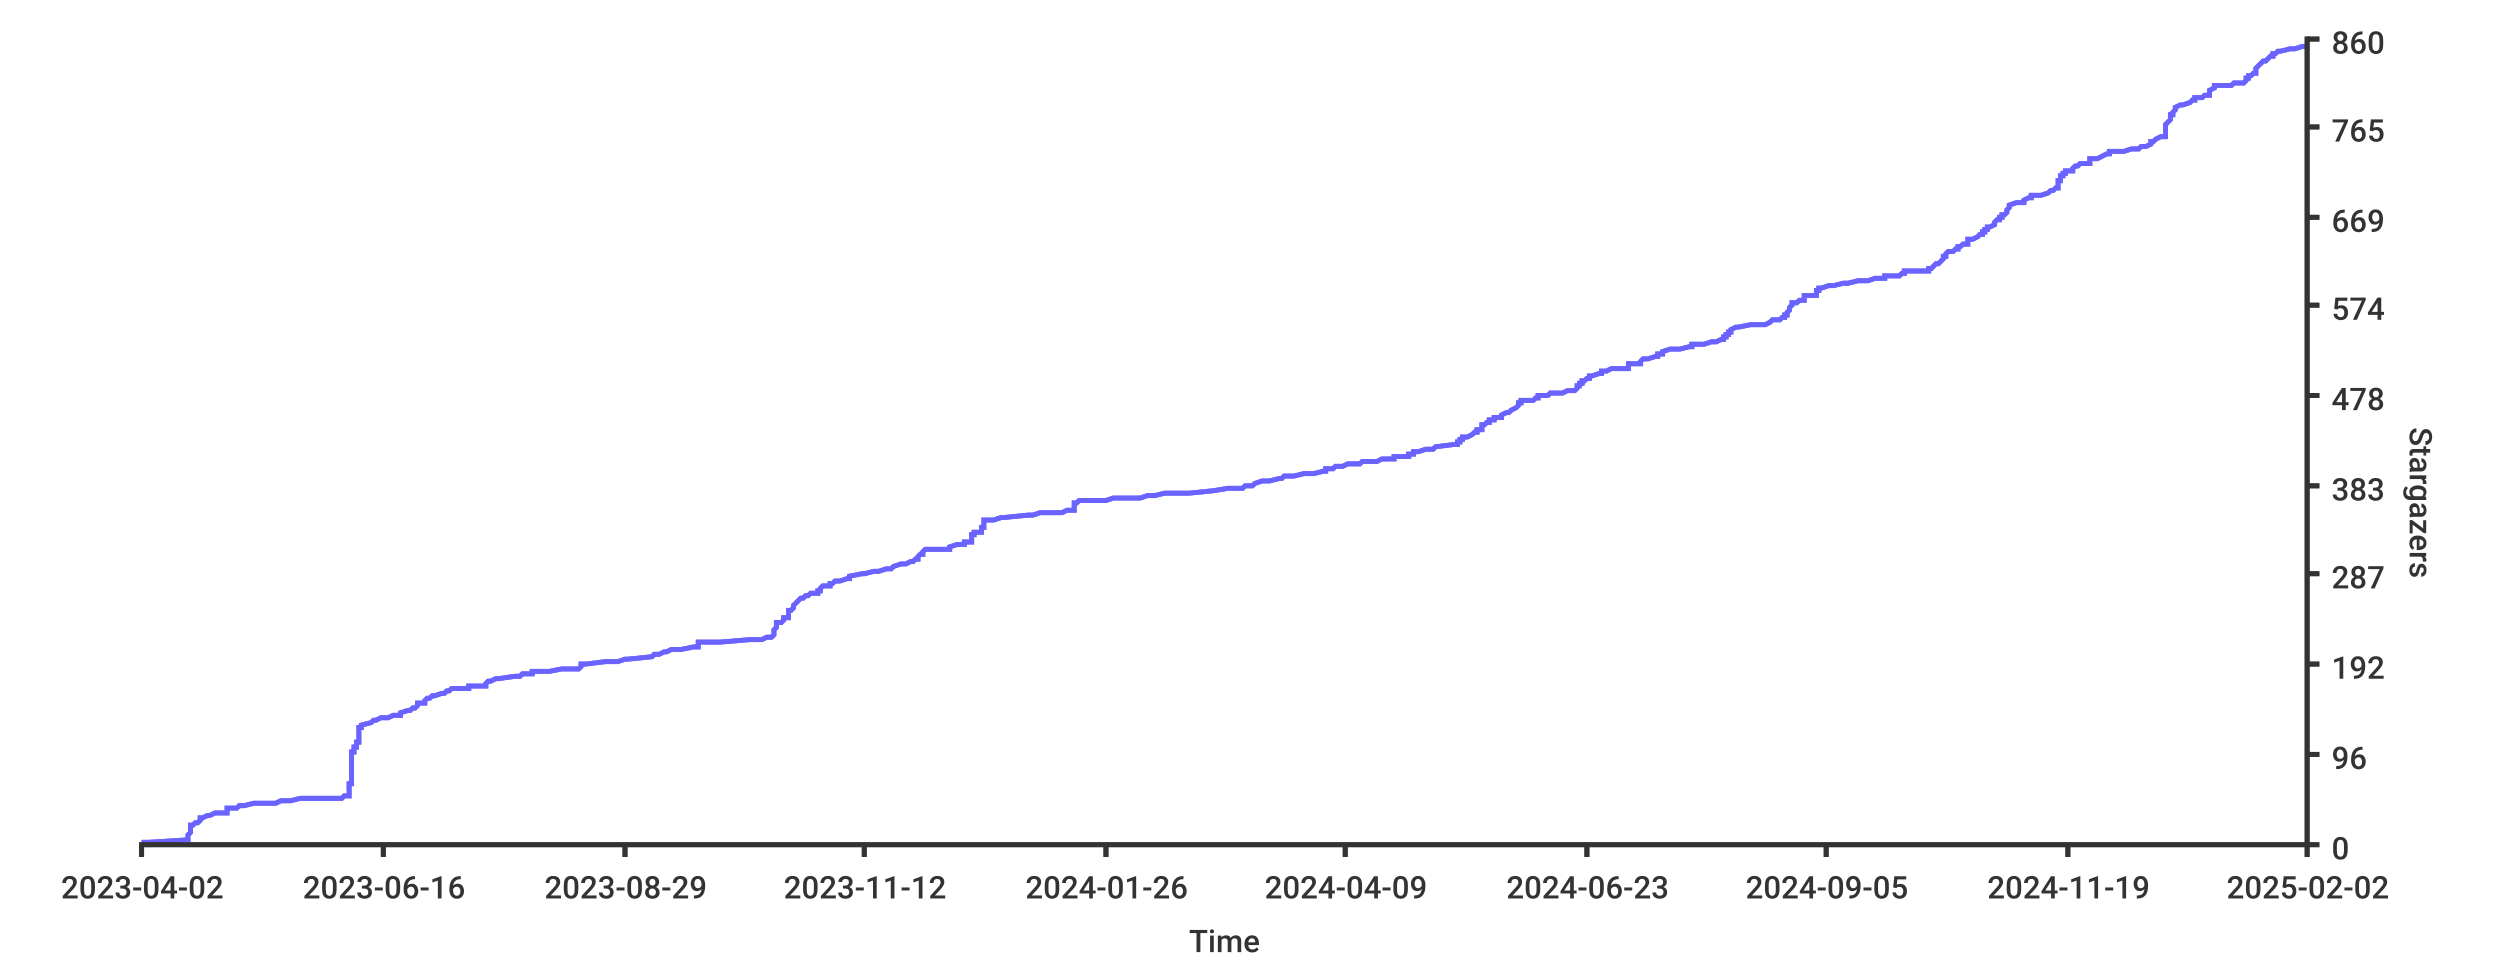
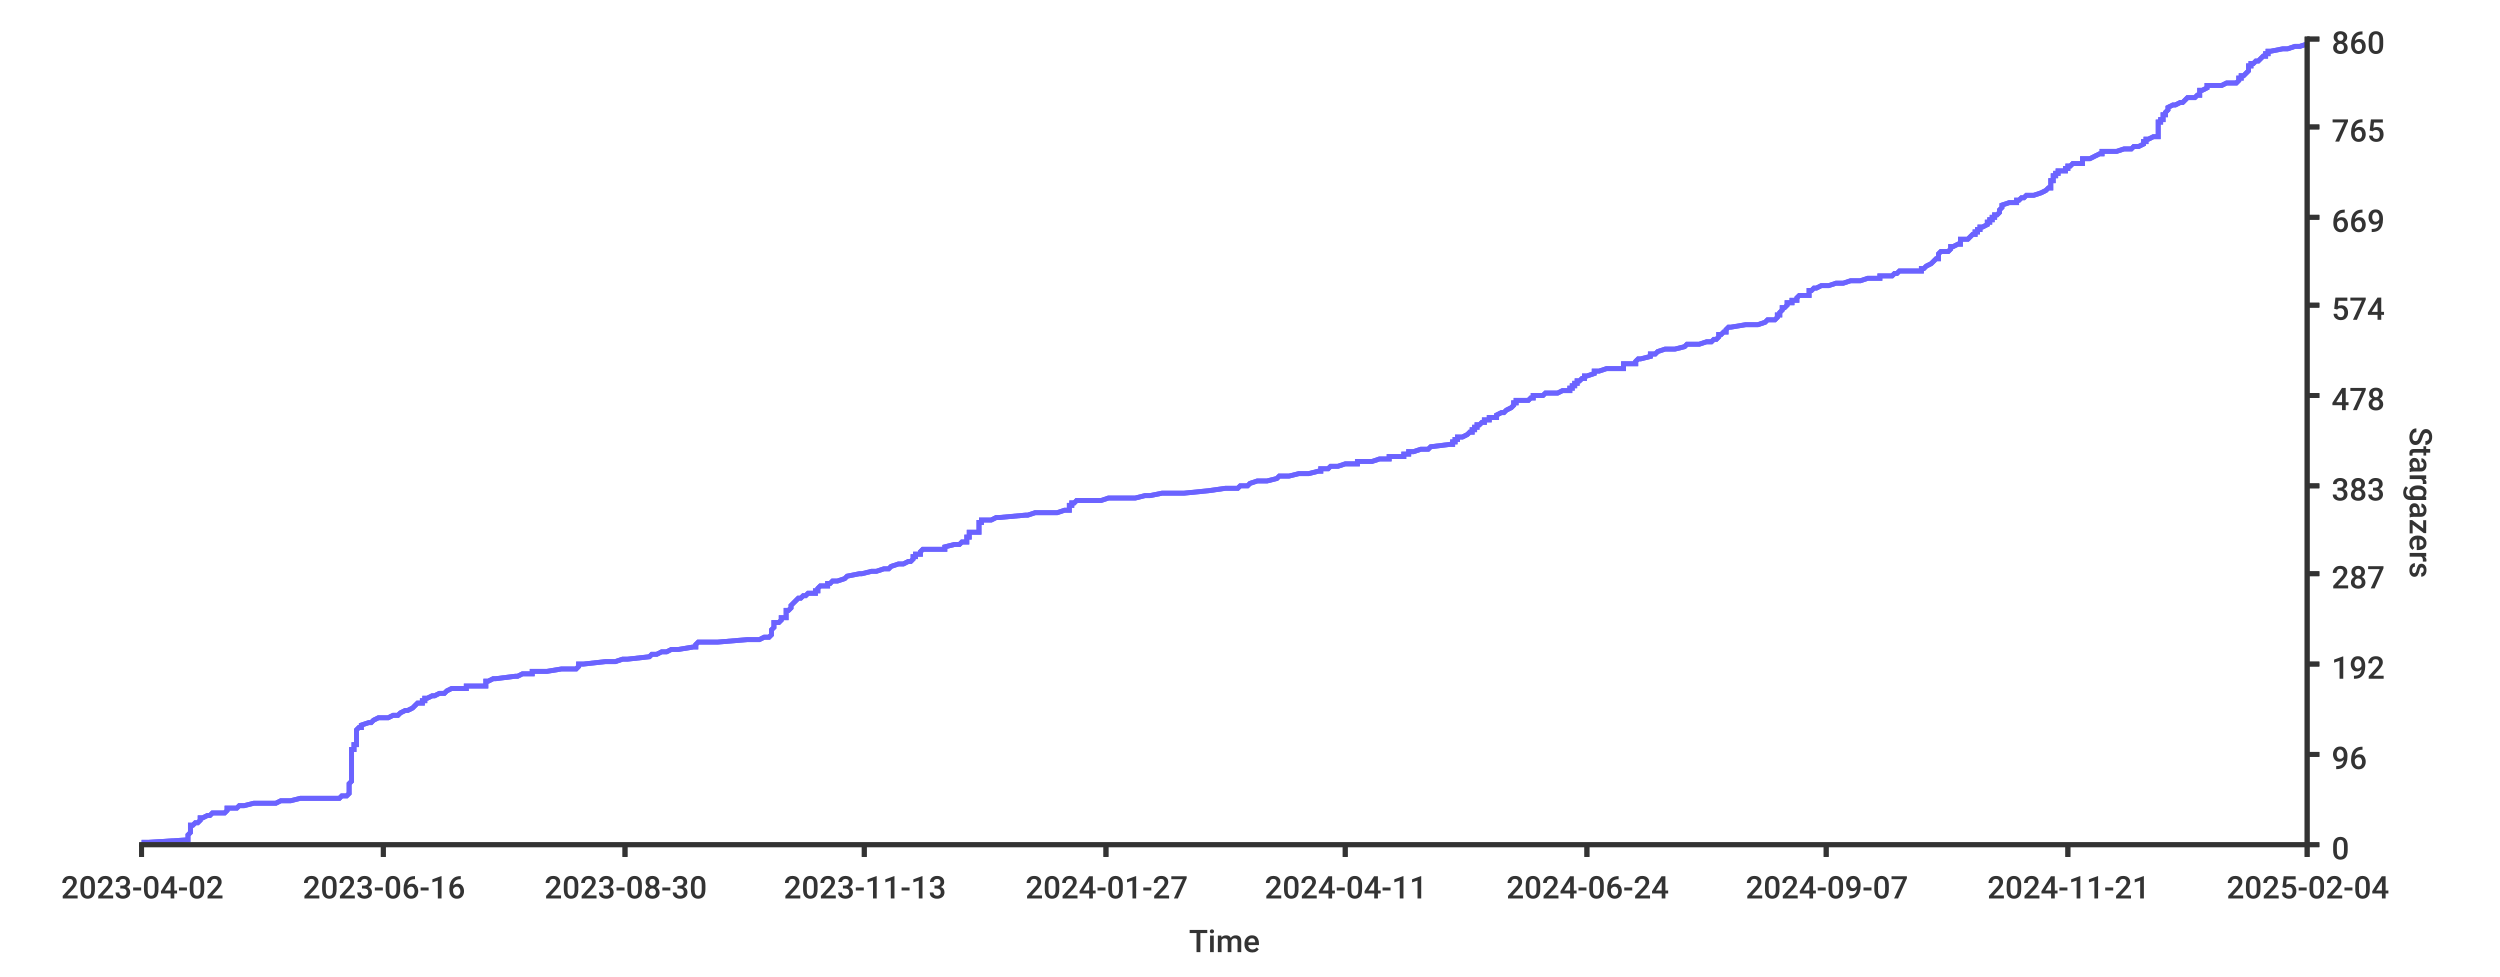
<svg xmlns="http://www.w3.org/2000/svg" width="1024px" height="400px">
  <style type="text/css">
path { fill: none; stroke: rgb(51,51,51); }
path.series { stroke: #6b63ff; }
rect.background { fill: rgb(255,255,255); stroke: none; }

text {
	stroke-width: 0;
	stroke: none;
	fill: rgba(51,51,51,1.0);
	font-size: 12.8px;
	font-family: 'Roboto Medium', sans-serif;
}
</style>
-   <rect x="0" y="0" width="1024px" height="400px" class="background" rx="8" />
+   <rect class="background" rx="8" x="0" y="0" width="1024px" height="400px" />
  <rect width="1024px" height="400px" class="background" rx="8" x="0" y="0" />
-   <path stroke-width="2" class="series" d="M 58 345 L 61 345 L 77 344 L 77 344 L 77 344 L 77 343 L 77 343 L 77 342 L 77 342 L 77 342 L 78 341 L 78 341 L 78 341 L 78 340 L 78 340 L 78 339 L 78 339 L 78 339 L 78 338 L 79 338 L 80 337 L 80 337 L 81 337 L 82 336 L 82 336 L 82 336 L 82 335 L 83 335 L 85 334 L 85 334 L 86 334 L 88 333 L 93 333 L 93 332 L 93 332 L 93 332 L 93 331 L 96 331 L 97 331 L 98 330 L 100 330 L 104 329 L 106 329 L 113 329 L 115 328 L 119 328 L 123 327 L 125 327 L 140 327 L 141 326 L 141 326 L 143 326 L 143 325 L 143 325 L 143 324 L 143 324 L 143 324 L 143 323 L 143 323 L 143 322 L 143 322 L 143 322 L 143 321 L 144 321 L 144 321 L 144 320 L 144 320 L 144 319 L 144 319 L 144 319 L 144 318 L 144 318 L 144 317 L 144 317 L 144 317 L 144 316 L 144 316 L 144 316 L 144 315 L 144 315 L 144 314 L 144 314 L 144 314 L 144 313 L 144 313 L 144 313 L 144 312 L 144 312 L 144 311 L 144 311 L 144 311 L 144 310 L 144 310 L 144 309 L 144 309 L 144 309 L 144 308 L 145 308 L 145 308 L 145 307 L 145 307 L 145 306 L 145 306 L 146 306 L 146 305 L 146 305 L 146 304 L 146 304 L 147 304 L 147 303 L 147 303 L 147 303 L 147 302 L 147 302 L 147 301 L 147 301 L 147 301 L 147 300 L 147 300 L 147 299 L 147 299 L 147 299 L 147 298 L 148 298 L 148 298 L 148 297 L 148 297 L 152 296 L 152 296 L 152 296 L 153 295 L 154 295 L 156 294 L 158 294 L 159 294 L 161 293 L 162 293 L 164 293 L 164 292 L 164 292 L 167 291 L 167 291 L 168 291 L 169 290 L 170 290 L 171 289 L 171 289 L 171 289 L 171 288 L 172 288 L 174 288 L 174 287 L 174 287 L 175 286 L 175 286 L 176 286 L 177 285 L 178 285 L 181 284 L 182 284 L 182 284 L 183 283 L 183 283 L 184 283 L 185 282 L 192 282 L 192 281 L 193 281 L 199 281 L 199 280 L 199 280 L 199 280 L 200 279 L 201 279 L 203 278 L 204 278 L 204 278 L 211 277 L 213 277 L 214 276 L 217 276 L 218 276 L 218 275 L 219 275 L 225 275 L 230 274 L 237 274 L 238 273 L 238 273 L 238 273 L 238 272 L 240 272 L 248 271 L 253 271 L 253 271 L 256 270 L 257 270 L 257 270 L 267 269 L 267 269 L 268 268 L 268 268 L 270 268 L 272 267 L 273 267 L 275 266 L 277 266 L 279 266 L 284 265 L 285 265 L 286 265 L 286 264 L 286 264 L 286 263 L 289 263 L 295 263 L 307 262 L 312 262 L 314 261 L 314 261 L 316 261 L 317 260 L 317 260 L 317 260 L 317 259 L 317 259 L 317 258 L 317 258 L 317 258 L 318 257 L 318 257 L 318 256 L 318 256 L 318 256 L 318 255 L 319 255 L 320 255 L 321 254 L 321 254 L 321 253 L 321 253 L 323 253 L 323 252 L 323 252 L 323 251 L 323 251 L 323 251 L 323 250 L 324 250 L 324 250 L 325 249 L 325 249 L 325 248 L 325 248 L 325 248 L 326 247 L 326 247 L 326 247 L 327 246 L 327 246 L 328 245 L 328 245 L 329 245 L 330 244 L 331 244 L 332 243 L 335 243 L 335 243 L 335 242 L 336 242 L 336 242 L 336 241 L 336 241 L 337 240 L 338 240 L 340 240 L 340 239 L 341 239 L 342 238 L 344 238 L 344 238 L 347 237 L 347 237 L 348 237 L 348 236 L 348 236 L 353 235 L 354 235 L 354 235 L 358 234 L 360 234 L 363 233 L 364 233 L 365 233 L 366 232 L 366 232 L 366 232 L 369 231 L 371 231 L 373 230 L 373 230 L 374 230 L 375 229 L 376 229 L 376 228 L 376 228 L 376 228 L 377 227 L 377 227 L 378 227 L 378 226 L 378 226 L 379 225 L 383 225 L 389 225 L 389 224 L 389 224 L 392 223 L 394 223 L 395 223 L 395 222 L 396 222 L 398 222 L 398 221 L 398 221 L 398 220 L 398 220 L 398 220 L 398 219 L 399 219 L 399 218 L 399 218 L 402 218 L 402 217 L 402 217 L 402 217 L 402 216 L 403 216 L 403 215 L 403 215 L 403 215 L 403 214 L 403 214 L 403 214 L 403 213 L 407 213 L 410 212 L 410 212 L 411 212 L 421 211 L 423 211 L 426 210 L 428 210 L 435 210 L 437 209 L 439 209 L 440 209 L 440 208 L 440 208 L 440 207 L 440 207 L 440 207 L 440 206 L 441 206 L 442 205 L 451 205 L 453 205 L 456 204 L 462 204 L 467 204 L 470 203 L 473 203 L 477 202 L 478 202 L 487 202 L 497 201 L 497 201 L 503 200 L 504 200 L 509 200 L 510 199 L 513 199 L 513 199 L 514 198 L 514 198 L 517 197 L 518 197 L 520 197 L 524 196 L 525 196 L 526 195 L 527 195 L 530 195 L 534 194 L 534 194 L 538 194 L 542 193 L 543 193 L 543 192 L 545 192 L 546 192 L 547 191 L 550 191 L 552 190 L 555 190 L 557 190 L 558 189 L 563 189 L 564 189 L 566 188 L 571 188 L 571 187 L 576 187 L 577 187 L 577 186 L 579 186 L 579 185 L 581 185 L 581 185 L 584 184 L 587 184 L 587 184 L 588 183 L 588 183 L 596 182 L 596 182 L 597 182 L 597 181 L 597 181 L 598 181 L 598 180 L 599 180 L 599 179 L 601 179 L 601 179 L 603 178 L 603 178 L 604 177 L 605 177 L 605 177 L 605 176 L 606 176 L 607 176 L 607 175 L 607 175 L 607 174 L 608 174 L 608 174 L 609 173 L 610 173 L 610 172 L 611 172 L 612 172 L 612 171 L 613 171 L 615 171 L 615 170 L 615 170 L 617 169 L 618 169 L 618 169 L 619 168 L 619 168 L 621 167 L 621 167 L 621 167 L 622 166 L 622 166 L 622 166 L 622 165 L 623 165 L 623 164 L 624 164 L 628 164 L 629 163 L 630 163 L 630 162 L 633 162 L 634 162 L 635 161 L 637 161 L 640 161 L 642 160 L 645 160 L 646 159 L 646 159 L 646 159 L 646 158 L 647 158 L 647 157 L 647 157 L 648 157 L 648 156 L 648 156 L 649 156 L 650 155 L 651 155 L 651 154 L 652 154 L 652 154 L 655 153 L 656 153 L 656 152 L 657 152 L 658 152 L 660 151 L 663 151 L 667 151 L 667 150 L 667 150 L 667 149 L 669 149 L 672 149 L 672 148 L 672 148 L 672 148 L 673 147 L 675 147 L 678 146 L 679 146 L 679 146 L 679 145 L 681 145 L 681 144 L 681 144 L 681 144 L 684 143 L 688 143 L 688 143 L 692 142 L 693 142 L 693 141 L 697 141 L 698 141 L 701 140 L 703 140 L 705 139 L 706 139 L 706 139 L 706 138 L 707 138 L 707 138 L 707 137 L 708 137 L 708 136 L 708 136 L 709 136 L 709 135 L 709 135 L 711 134 L 712 134 L 712 134 L 717 133 L 717 133 L 723 133 L 725 132 L 725 132 L 726 131 L 727 131 L 729 131 L 730 130 L 731 130 L 731 129 L 732 129 L 732 129 L 732 128 L 732 128 L 732 128 L 733 127 L 733 127 L 733 126 L 733 126 L 733 126 L 734 125 L 734 125 L 734 124 L 736 124 L 736 124 L 737 123 L 737 123 L 739 123 L 739 122 L 739 122 L 739 121 L 741 121 L 744 121 L 744 120 L 744 120 L 744 119 L 744 119 L 745 119 L 745 118 L 745 118 L 746 118 L 749 117 L 751 117 L 755 116 L 755 116 L 757 116 L 761 115 L 765 115 L 765 115 L 768 114 L 772 114 L 772 113 L 772 113 L 778 113 L 779 112 L 780 112 L 780 111 L 781 111 L 790 111 L 790 110 L 791 110 L 791 110 L 792 109 L 792 109 L 793 108 L 794 108 L 794 108 L 795 107 L 795 107 L 796 106 L 796 106 L 796 106 L 796 105 L 797 105 L 797 105 L 797 104 L 797 104 L 798 103 L 799 103 L 800 103 L 801 102 L 802 102 L 802 101 L 803 101 L 803 101 L 804 100 L 805 100 L 806 100 L 806 99 L 806 99 L 806 98 L 808 98 L 808 98 L 810 97 L 810 97 L 811 96 L 812 96 L 812 96 L 812 95 L 812 95 L 813 95 L 813 94 L 814 94 L 814 93 L 815 93 L 815 93 L 817 92 L 817 92 L 817 91 L 817 91 L 817 91 L 818 90 L 819 90 L 819 90 L 819 89 L 820 89 L 820 88 L 820 88 L 821 88 L 822 87 L 822 87 L 822 86 L 822 86 L 822 86 L 823 85 L 823 85 L 823 85 L 823 84 L 823 84 L 826 83 L 827 83 L 829 83 L 829 82 L 829 82 L 829 82 L 831 81 L 832 81 L 832 80 L 833 80 L 836 80 L 839 79 L 839 79 L 840 78 L 841 78 L 841 78 L 842 77 L 843 77 L 843 77 L 843 76 L 843 76 L 843 75 L 843 75 L 843 75 L 843 74 L 844 74 L 844 73 L 844 73 L 844 73 L 844 72 L 844 72 L 845 72 L 845 71 L 846 71 L 846 70 L 847 70 L 849 70 L 849 69 L 849 69 L 850 68 L 851 68 L 851 68 L 852 67 L 855 67 L 856 67 L 856 66 L 856 66 L 856 65 L 856 65 L 859 65 L 861 64 L 861 64 L 863 63 L 863 63 L 864 63 L 864 62 L 865 62 L 870 62 L 873 61 L 876 61 L 877 60 L 878 60 L 879 60 L 881 59 L 881 59 L 881 58 L 881 58 L 882 58 L 883 57 L 883 57 L 883 57 L 885 56 L 887 56 L 887 55 L 887 55 L 887 55 L 887 54 L 887 54 L 887 53 L 887 53 L 887 53 L 887 52 L 887 52 L 887 52 L 887 51 L 887 51 L 888 50 L 888 50 L 888 50 L 889 49 L 889 49 L 889 49 L 889 48 L 889 48 L 889 47 L 889 47 L 890 47 L 890 46 L 890 46 L 891 45 L 891 45 L 891 45 L 891 44 L 891 44 L 891 44 L 893 43 L 894 43 L 897 42 L 897 42 L 897 42 L 898 41 L 899 41 L 899 40 L 900 40 L 902 40 L 903 39 L 905 39 L 905 39 L 905 38 L 905 38 L 905 37 L 905 37 L 905 37 L 907 36 L 907 36 L 907 35 L 912 35 L 914 35 L 915 34 L 918 34 L 919 34 L 920 33 L 920 33 L 920 32 L 921 32 L 921 32 L 921 31 L 922 31 L 923 30 L 924 30 L 924 30 L 924 29 L 924 29 L 924 29 L 924 28 L 924 28 L 925 27 L 925 27 L 925 27 L 926 26 L 926 26 L 927 25 L 928 25 L 928 25 L 929 24 L 929 24 L 929 24 L 930 23 L 931 23 L 931 22 L 931 22 L 932 22 L 933 21 L 934 21 L 938 20 L 939 20 L 940 20 L 943 19 L 944 19 L 945 19" />
-   <path stroke-width="2" class="series" d="M 58 345 L 61 345 L 77 344 L 77 344 L 77 344 L 77 343 L 77 343 L 77 342 L 77 342 L 77 342 L 78 341 L 78 341 L 78 341 L 78 340 L 78 340 L 78 339 L 78 339 L 78 339 L 78 338 L 79 338 L 80 337 L 80 337 L 81 337 L 82 336 L 82 336 L 82 336 L 82 335 L 83 335 L 85 334 L 85 334 L 86 334 L 88 333 L 93 333 L 93 332 L 93 332 L 93 332 L 93 331 L 96 331 L 97 331 L 98 330 L 100 330 L 104 329 L 106 329 L 113 329 L 115 328 L 119 328 L 123 327 L 125 327 L 140 327 L 141 326 L 141 326 L 143 326 L 143 325 L 143 325 L 143 324 L 143 324 L 143 324 L 143 323 L 143 323 L 143 322 L 143 322 L 143 322 L 143 321 L 144 321 L 144 321 L 144 320 L 144 320 L 144 319 L 144 319 L 144 319 L 144 318 L 144 318 L 144 317 L 144 317 L 144 317 L 144 316 L 144 316 L 144 316 L 144 315 L 144 315 L 144 314 L 144 314 L 144 314 L 144 313 L 144 313 L 144 313 L 144 312 L 144 312 L 144 311 L 144 311 L 144 311 L 144 310 L 144 310 L 144 309 L 144 309 L 144 309 L 144 308 L 145 308 L 145 308 L 145 307 L 145 307 L 145 306 L 145 306 L 146 306 L 146 305 L 146 305 L 146 304 L 146 304 L 147 304 L 147 303 L 147 303 L 147 303 L 147 302 L 147 302 L 147 301 L 147 301 L 147 301 L 147 300 L 147 300 L 147 299 L 147 299 L 147 299 L 147 298 L 148 298 L 148 298 L 148 297 L 148 297 L 152 296 L 152 296 L 152 296 L 153 295 L 154 295 L 156 294 L 158 294 L 159 294 L 161 293 L 162 293 L 164 293 L 164 292 L 164 292 L 167 291 L 167 291 L 168 291 L 169 290 L 170 290 L 171 289 L 171 289 L 171 289 L 171 288 L 172 288 L 174 288 L 174 287 L 174 287 L 175 286 L 175 286 L 176 286 L 177 285 L 178 285 L 181 284 L 182 284 L 182 284 L 183 283 L 183 283 L 184 283 L 185 282 L 192 282 L 192 281 L 193 281 L 199 281 L 199 280 L 199 280 L 199 280 L 200 279 L 201 279 L 203 278 L 204 278 L 204 278 L 211 277 L 213 277 L 214 276 L 217 276 L 218 276 L 218 275 L 219 275 L 225 275 L 230 274 L 237 274 L 238 273 L 238 273 L 238 273 L 238 272 L 240 272 L 248 271 L 253 271 L 253 271 L 256 270 L 257 270 L 257 270 L 267 269 L 267 269 L 268 268 L 268 268 L 270 268 L 272 267 L 273 267 L 275 266 L 277 266 L 279 266 L 284 265 L 285 265 L 286 265 L 286 264 L 286 264 L 286 263 L 289 263 L 295 263 L 307 262 L 312 262 L 314 261 L 314 261 L 316 261 L 317 260 L 317 260 L 317 260 L 317 259 L 317 259 L 317 258 L 317 258 L 317 258 L 318 257 L 318 257 L 318 256 L 318 256 L 318 256 L 318 255 L 319 255 L 320 255 L 321 254 L 321 254 L 321 253 L 321 253 L 323 253 L 323 252 L 323 252 L 323 251 L 323 251 L 323 251 L 323 250 L 324 250 L 324 250 L 325 249 L 325 249 L 325 248 L 325 248 L 325 248 L 326 247 L 326 247 L 326 247 L 327 246 L 327 246 L 328 245 L 328 245 L 329 245 L 330 244 L 331 244 L 332 243 L 335 243 L 335 243 L 335 242 L 336 242 L 336 242 L 336 241 L 336 241 L 337 240 L 338 240 L 340 240 L 340 239 L 341 239 L 342 238 L 344 238 L 344 238 L 347 237 L 347 237 L 348 237 L 348 236 L 348 236 L 353 235 L 354 235 L 354 235 L 358 234 L 360 234 L 363 233 L 364 233 L 365 233 L 366 232 L 366 232 L 366 232 L 369 231 L 371 231 L 373 230 L 373 230 L 374 230 L 375 229 L 376 229 L 376 228 L 376 228 L 376 228 L 377 227 L 377 227 L 378 227 L 378 226 L 378 226 L 379 225 L 383 225 L 389 225 L 389 224 L 389 224 L 392 223 L 394 223 L 395 223 L 395 222 L 396 222 L 398 222 L 398 221 L 398 221 L 398 220 L 398 220 L 398 220 L 398 219 L 399 219 L 399 218 L 399 218 L 402 218 L 402 217 L 402 217 L 402 217 L 402 216 L 403 216 L 403 215 L 403 215 L 403 215 L 403 214 L 403 214 L 403 214 L 403 213 L 407 213 L 410 212 L 410 212 L 411 212 L 421 211 L 423 211 L 426 210 L 428 210 L 435 210 L 437 209 L 439 209 L 440 209 L 440 208 L 440 208 L 440 207 L 440 207 L 440 207 L 440 206 L 441 206 L 442 205 L 451 205 L 453 205 L 456 204 L 462 204 L 467 204 L 470 203 L 473 203 L 477 202 L 478 202 L 487 202 L 497 201 L 497 201 L 503 200 L 504 200 L 509 200 L 510 199 L 513 199 L 513 199 L 514 198 L 514 198 L 517 197 L 518 197 L 520 197 L 524 196 L 525 196 L 526 195 L 527 195 L 530 195 L 534 194 L 534 194 L 538 194 L 542 193 L 543 193 L 543 192 L 545 192 L 546 192 L 547 191 L 550 191 L 552 190 L 555 190 L 557 190 L 558 189 L 563 189 L 564 189 L 566 188 L 571 188 L 571 187 L 576 187 L 577 187 L 577 186 L 579 186 L 579 185 L 581 185 L 581 185 L 584 184 L 587 184 L 587 184 L 588 183 L 588 183 L 596 182 L 596 182 L 597 182 L 597 181 L 597 181 L 598 181 L 598 180 L 599 180 L 599 179 L 601 179 L 601 179 L 603 178 L 603 178 L 604 177 L 605 177 L 605 177 L 605 176 L 606 176 L 607 176 L 607 175 L 607 175 L 607 174 L 608 174 L 608 174 L 609 173 L 610 173 L 610 172 L 611 172 L 612 172 L 612 171 L 613 171 L 615 171 L 615 170 L 615 170 L 617 169 L 618 169 L 618 169 L 619 168 L 619 168 L 621 167 L 621 167 L 621 167 L 622 166 L 622 166 L 622 166 L 622 165 L 623 165 L 623 164 L 624 164 L 628 164 L 629 163 L 630 163 L 630 162 L 633 162 L 634 162 L 635 161 L 637 161 L 640 161 L 642 160 L 645 160 L 646 159 L 646 159 L 646 159 L 646 158 L 647 158 L 647 157 L 647 157 L 648 157 L 648 156 L 648 156 L 649 156 L 650 155 L 651 155 L 651 154 L 652 154 L 652 154 L 655 153 L 656 153 L 656 152 L 657 152 L 658 152 L 660 151 L 663 151 L 667 151 L 667 150 L 667 150 L 667 149 L 669 149 L 672 149 L 672 148 L 672 148 L 672 148 L 673 147 L 675 147 L 678 146 L 679 146 L 679 146 L 679 145 L 681 145 L 681 144 L 681 144 L 681 144 L 684 143 L 688 143 L 688 143 L 692 142 L 693 142 L 693 141 L 697 141 L 698 141 L 701 140 L 703 140 L 705 139 L 706 139 L 706 139 L 706 138 L 707 138 L 707 138 L 707 137 L 708 137 L 708 136 L 708 136 L 709 136 L 709 135 L 709 135 L 711 134 L 712 134 L 712 134 L 717 133 L 717 133 L 723 133 L 725 132 L 725 132 L 726 131 L 727 131 L 729 131 L 730 130 L 731 130 L 731 129 L 732 129 L 732 129 L 732 128 L 732 128 L 732 128 L 733 127 L 733 127 L 733 126 L 733 126 L 733 126 L 734 125 L 734 125 L 734 124 L 736 124 L 736 124 L 737 123 L 737 123 L 739 123 L 739 122 L 739 122 L 739 121 L 741 121 L 744 121 L 744 120 L 744 120 L 744 119 L 744 119 L 745 119 L 745 118 L 745 118 L 746 118 L 749 117 L 751 117 L 755 116 L 755 116 L 757 116 L 761 115 L 765 115 L 765 115 L 768 114 L 772 114 L 772 113 L 772 113 L 778 113 L 779 112 L 780 112 L 780 111 L 781 111 L 790 111 L 790 110 L 791 110 L 791 110 L 792 109 L 792 109 L 793 108 L 794 108 L 794 108 L 795 107 L 795 107 L 796 106 L 796 106 L 796 106 L 796 105 L 797 105 L 797 105 L 797 104 L 797 104 L 798 103 L 799 103 L 800 103 L 801 102 L 802 102 L 802 101 L 803 101 L 803 101 L 804 100 L 805 100 L 806 100 L 806 99 L 806 99 L 806 98 L 808 98 L 808 98 L 810 97 L 810 97 L 811 96 L 812 96 L 812 96 L 812 95 L 812 95 L 813 95 L 813 94 L 814 94 L 814 93 L 815 93 L 815 93 L 817 92 L 817 92 L 817 91 L 817 91 L 817 91 L 818 90 L 819 90 L 819 90 L 819 89 L 820 89 L 820 88 L 820 88 L 821 88 L 822 87 L 822 87 L 822 86 L 822 86 L 822 86 L 823 85 L 823 85 L 823 85 L 823 84 L 823 84 L 826 83 L 827 83 L 829 83 L 829 82 L 829 82 L 829 82 L 831 81 L 832 81 L 832 80 L 833 80 L 836 80 L 839 79 L 839 79 L 840 78 L 841 78 L 841 78 L 842 77 L 843 77 L 843 77 L 843 76 L 843 76 L 843 75 L 843 75 L 843 75 L 843 74 L 844 74 L 844 73 L 844 73 L 844 73 L 844 72 L 844 72 L 845 72 L 845 71 L 846 71 L 846 70 L 847 70 L 849 70 L 849 69 L 849 69 L 850 68 L 851 68 L 851 68 L 852 67 L 855 67 L 856 67 L 856 66 L 856 66 L 856 65 L 856 65 L 859 65 L 861 64 L 861 64 L 863 63 L 863 63 L 864 63 L 864 62 L 865 62 L 870 62 L 873 61 L 876 61 L 877 60 L 878 60 L 879 60 L 881 59 L 881 59 L 881 58 L 881 58 L 882 58 L 883 57 L 883 57 L 883 57 L 885 56 L 887 56 L 887 55 L 887 55 L 887 55 L 887 54 L 887 54 L 887 53 L 887 53 L 887 53 L 887 52 L 887 52 L 887 52 L 887 51 L 887 51 L 888 50 L 888 50 L 888 50 L 889 49 L 889 49 L 889 49 L 889 48 L 889 48 L 889 47 L 889 47 L 890 47 L 890 46 L 890 46 L 891 45 L 891 45 L 891 45 L 891 44 L 891 44 L 891 44 L 893 43 L 894 43 L 897 42 L 897 42 L 897 42 L 898 41 L 899 41 L 899 40 L 900 40 L 902 40 L 903 39 L 905 39 L 905 39 L 905 38 L 905 38 L 905 37 L 905 37 L 905 37 L 907 36 L 907 36 L 907 35 L 912 35 L 914 35 L 915 34 L 918 34 L 919 34 L 920 33 L 920 33 L 920 32 L 921 32 L 921 32 L 921 31 L 922 31 L 923 30 L 924 30 L 924 30 L 924 29 L 924 29 L 924 29 L 924 28 L 924 28 L 925 27 L 925 27 L 925 27 L 926 26 L 926 26 L 927 25 L 928 25 L 928 25 L 929 24 L 929 24 L 929 24 L 930 23 L 931 23 L 931 22 L 931 22 L 932 22 L 933 21 L 934 21 L 938 20 L 939 20 L 940 20 L 943 19 L 944 19 L 945 19" />
-   <path stroke-width="2" d="M 945 346 L 945 15" />
-   <path stroke-width="2" d="M 945 346 L 945 15" />
+   <path stroke-width="2" class="series" d="M 58 345 L 61 345 L 77 344 L 77 344 L 77 344 L 77 343 L 77 343 L 77 342 L 77 342 L 77 342 L 78 341 L 78 341 L 78 341 L 78 340 L 78 340 L 78 339 L 78 339 L 78 339 L 78 338 L 79 338 L 80 337 L 80 337 L 81 337 L 82 336 L 82 336 L 82 336 L 82 335 L 83 335 L 85 334 L 85 334 L 86 334 L 87 333 L 92 333 L 93 332 L 93 332 L 93 332 L 93 331 L 96 331 L 97 331 L 98 330 L 100 330 L 104 329 L 106 329 L 113 329 L 115 328 L 119 328 L 123 327 L 125 327 L 139 327 L 140 326 L 140 326 L 142 326 L 143 325 L 143 325 L 143 324 L 143 324 L 143 324 L 143 323 L 143 323 L 143 322 L 143 322 L 143 322 L 143 321 L 143 321 L 143 321 L 144 320 L 144 320 L 144 319 L 144 319 L 144 319 L 144 318 L 144 318 L 144 317 L 144 317 L 144 317 L 144 316 L 144 316 L 144 316 L 144 315 L 144 315 L 144 314 L 144 314 L 144 314 L 144 313 L 144 313 L 144 313 L 144 312 L 144 312 L 144 311 L 144 311 L 144 311 L 144 310 L 144 310 L 144 309 L 144 309 L 144 309 L 144 308 L 144 308 L 144 308 L 144 307 L 145 307 L 145 306 L 145 306 L 145 306 L 145 305 L 146 305 L 146 304 L 146 304 L 146 304 L 146 303 L 146 303 L 146 303 L 146 302 L 146 302 L 146 301 L 146 301 L 146 301 L 146 300 L 146 300 L 146 299 L 146 299 L 146 299 L 147 298 L 148 298 L 148 298 L 148 297 L 148 297 L 151 296 L 152 296 L 152 296 L 153 295 L 153 295 L 155 294 L 158 294 L 159 294 L 161 293 L 162 293 L 163 293 L 164 292 L 164 292 L 166 291 L 167 291 L 167 291 L 169 290 L 169 290 L 170 289 L 170 289 L 170 289 L 171 288 L 172 288 L 173 288 L 173 287 L 174 287 L 174 286 L 174 286 L 175 286 L 177 285 L 178 285 L 180 284 L 181 284 L 182 284 L 183 283 L 183 283 L 183 283 L 185 282 L 191 282 L 191 281 L 193 281 L 199 281 L 199 280 L 199 280 L 199 280 L 199 279 L 200 279 L 202 278 L 203 278 L 203 278 L 211 277 L 212 277 L 214 276 L 216 276 L 218 276 L 218 275 L 219 275 L 224 275 L 230 274 L 236 274 L 237 273 L 237 273 L 237 273 L 237 272 L 239 272 L 248 271 L 252 271 L 252 271 L 255 270 L 256 270 L 257 270 L 266 269 L 266 269 L 267 268 L 267 268 L 269 268 L 271 267 L 273 267 L 275 266 L 276 266 L 278 266 L 284 265 L 284 265 L 285 265 L 285 264 L 285 264 L 286 263 L 288 263 L 294 263 L 306 262 L 311 262 L 313 261 L 313 261 L 315 261 L 316 260 L 316 260 L 316 260 L 316 259 L 316 259 L 316 258 L 316 258 L 316 258 L 317 257 L 317 257 L 317 256 L 317 256 L 317 256 L 317 255 L 318 255 L 319 255 L 320 254 L 320 254 L 320 253 L 320 253 L 322 253 L 322 252 L 322 252 L 322 251 L 322 251 L 322 251 L 322 250 L 323 250 L 323 250 L 324 249 L 324 249 L 324 248 L 324 248 L 324 248 L 325 247 L 325 247 L 325 247 L 326 246 L 326 246 L 327 245 L 327 245 L 328 245 L 329 244 L 330 244 L 331 243 L 334 243 L 334 243 L 334 242 L 334 242 L 335 242 L 335 241 L 335 241 L 336 240 L 337 240 L 339 240 L 339 239 L 340 239 L 341 238 L 343 238 L 343 238 L 346 237 L 346 237 L 346 237 L 347 236 L 347 236 L 352 235 L 353 235 L 353 235 L 357 234 L 359 234 L 362 233 L 363 233 L 364 233 L 365 232 L 365 232 L 365 232 L 368 231 L 370 231 L 372 230 L 372 230 L 373 230 L 374 229 L 374 229 L 374 228 L 374 228 L 375 228 L 375 227 L 375 227 L 377 227 L 377 226 L 377 226 L 378 225 L 382 225 L 387 225 L 387 224 L 387 224 L 391 223 L 393 223 L 393 223 L 394 222 L 395 222 L 396 222 L 396 221 L 396 221 L 396 220 L 396 220 L 397 220 L 397 219 L 397 219 L 397 218 L 398 218 L 401 218 L 401 217 L 401 217 L 401 217 L 401 216 L 401 216 L 401 215 L 401 215 L 401 215 L 401 214 L 402 214 L 402 214 L 402 213 L 406 213 L 408 212 L 408 212 L 409 212 L 420 211 L 421 211 L 424 210 L 427 210 L 433 210 L 436 209 L 438 209 L 438 209 L 438 208 L 438 208 L 438 207 L 439 207 L 439 207 L 439 206 L 440 206 L 441 205 L 449 205 L 451 205 L 454 204 L 461 204 L 465 204 L 469 203 L 471 203 L 476 202 L 476 202 L 485 202 L 495 201 L 495 201 L 502 200 L 502 200 L 507 200 L 508 199 L 511 199 L 511 199 L 512 198 L 512 198 L 515 197 L 516 197 L 519 197 L 523 196 L 523 196 L 524 195 L 525 195 L 528 195 L 532 194 L 532 194 L 536 194 L 540 193 L 541 193 L 541 192 L 543 192 L 544 192 L 545 191 L 548 191 L 551 190 L 553 190 L 556 190 L 556 189 L 561 189 L 562 189 L 565 188 L 569 188 L 569 187 L 574 187 L 575 187 L 575 186 L 577 186 L 577 185 L 579 185 L 579 185 L 582 184 L 585 184 L 585 184 L 586 183 L 586 183 L 594 182 L 594 182 L 595 182 L 595 181 L 595 181 L 596 181 L 596 180 L 597 180 L 597 179 L 599 179 L 599 179 L 601 178 L 601 178 L 602 177 L 603 177 L 603 177 L 603 176 L 604 176 L 604 176 L 604 175 L 605 175 L 605 174 L 605 174 L 606 174 L 607 173 L 608 173 L 608 172 L 609 172 L 610 172 L 610 171 L 611 171 L 613 171 L 613 170 L 613 170 L 615 169 L 616 169 L 616 169 L 617 168 L 617 168 L 619 167 L 619 167 L 619 167 L 620 166 L 620 166 L 620 166 L 620 165 L 621 165 L 621 164 L 622 164 L 626 164 L 627 163 L 628 163 L 628 162 L 631 162 L 632 162 L 633 161 L 635 161 L 638 161 L 640 160 L 643 160 L 643 159 L 644 159 L 644 159 L 644 158 L 645 158 L 645 157 L 645 157 L 646 157 L 646 156 L 646 156 L 647 156 L 648 155 L 649 155 L 649 154 L 650 154 L 650 154 L 653 153 L 653 153 L 653 152 L 654 152 L 655 152 L 658 151 L 661 151 L 665 151 L 665 150 L 665 150 L 665 149 L 667 149 L 670 149 L 670 148 L 670 148 L 670 148 L 671 147 L 672 147 L 676 146 L 676 146 L 676 146 L 676 145 L 678 145 L 679 144 L 679 144 L 679 144 L 682 143 L 686 143 L 686 143 L 690 142 L 690 142 L 691 141 L 695 141 L 696 141 L 699 140 L 701 140 L 702 139 L 703 139 L 703 139 L 704 138 L 704 138 L 704 138 L 704 137 L 705 137 L 706 136 L 706 136 L 707 136 L 707 135 L 707 135 L 708 134 L 709 134 L 709 134 L 715 133 L 715 133 L 720 133 L 723 132 L 723 132 L 724 131 L 724 131 L 727 131 L 728 130 L 728 130 L 728 129 L 729 129 L 729 129 L 729 128 L 729 128 L 729 128 L 730 127 L 730 127 L 730 126 L 730 126 L 731 126 L 732 125 L 732 125 L 732 124 L 733 124 L 734 124 L 734 123 L 735 123 L 736 123 L 736 122 L 736 122 L 737 121 L 738 121 L 741 121 L 741 120 L 741 120 L 741 119 L 741 119 L 742 119 L 743 118 L 743 118 L 744 118 L 746 117 L 749 117 L 752 116 L 753 116 L 755 116 L 758 115 L 762 115 L 762 115 L 765 114 L 770 114 L 770 113 L 770 113 L 775 113 L 776 112 L 777 112 L 778 111 L 778 111 L 787 111 L 787 110 L 788 110 L 788 110 L 789 109 L 789 109 L 791 108 L 791 108 L 791 108 L 792 107 L 792 107 L 793 106 L 793 106 L 794 106 L 794 105 L 794 105 L 794 105 L 794 104 L 794 104 L 795 103 L 796 103 L 798 103 L 799 102 L 799 102 L 799 101 L 800 101 L 800 101 L 802 100 L 802 100 L 803 100 L 803 99 L 803 99 L 803 98 L 805 98 L 806 98 L 807 97 L 807 97 L 808 96 L 809 96 L 809 96 L 809 95 L 810 95 L 810 95 L 810 94 L 811 94 L 811 93 L 812 93 L 812 93 L 814 92 L 814 92 L 814 91 L 815 91 L 815 91 L 815 90 L 816 90 L 816 90 L 816 89 L 817 89 L 817 88 L 818 88 L 818 88 L 819 87 L 819 87 L 819 86 L 819 86 L 819 86 L 820 85 L 820 85 L 820 85 L 820 84 L 820 84 L 823 83 L 824 83 L 826 83 L 826 82 L 826 82 L 827 82 L 828 81 L 829 81 L 830 80 L 830 80 L 833 80 L 836 79 L 836 79 L 838 78 L 838 78 L 838 78 L 839 77 L 840 77 L 840 77 L 840 76 L 840 76 L 840 75 L 840 75 L 840 75 L 840 74 L 841 74 L 841 73 L 841 73 L 841 73 L 841 72 L 841 72 L 842 72 L 842 71 L 843 71 L 843 70 L 844 70 L 846 70 L 846 69 L 847 69 L 847 68 L 848 68 L 848 68 L 849 67 L 852 67 L 853 67 L 853 66 L 853 66 L 853 65 L 853 65 L 856 65 L 858 64 L 858 64 L 860 63 L 860 63 L 861 63 L 861 62 L 862 62 L 867 62 L 870 61 L 873 61 L 874 60 L 875 60 L 876 60 L 878 59 L 878 59 L 878 58 L 878 58 L 879 58 L 879 57 L 880 57 L 880 57 L 882 56 L 884 56 L 884 55 L 884 55 L 884 55 L 884 54 L 884 54 L 884 53 L 884 53 L 884 53 L 884 52 L 884 52 L 884 52 L 884 51 L 884 51 L 884 50 L 884 50 L 885 50 L 885 49 L 885 49 L 886 49 L 886 48 L 886 48 L 886 47 L 886 47 L 887 47 L 887 46 L 887 46 L 888 45 L 888 45 L 888 45 L 888 44 L 888 44 L 888 44 L 890 43 L 891 43 L 893 42 L 894 42 L 894 42 L 895 41 L 895 41 L 896 40 L 897 40 L 899 40 L 900 39 L 901 39 L 901 39 L 901 38 L 901 38 L 901 37 L 901 37 L 902 37 L 904 36 L 904 36 L 904 35 L 908 35 L 910 35 L 912 34 L 915 34 L 916 34 L 917 33 L 917 33 L 917 32 L 917 32 L 918 32 L 918 31 L 919 31 L 920 30 L 920 30 L 920 30 L 921 29 L 921 29 L 921 29 L 921 28 L 921 28 L 921 27 L 922 27 L 922 27 L 922 26 L 923 26 L 924 25 L 925 25 L 925 25 L 926 24 L 926 24 L 926 24 L 927 23 L 928 23 L 928 22 L 928 22 L 929 22 L 929 21 L 930 21 L 935 20 L 935 20 L 937 20 L 940 19 L 941 19 L 942 19 L 945 18" />
+   <path stroke-width="2" class="series" d="M 58 345 L 61 345 L 77 344 L 77 344 L 77 344 L 77 343 L 77 343 L 77 342 L 77 342 L 77 342 L 78 341 L 78 341 L 78 341 L 78 340 L 78 340 L 78 339 L 78 339 L 78 339 L 78 338 L 79 338 L 80 337 L 80 337 L 81 337 L 82 336 L 82 336 L 82 336 L 82 335 L 83 335 L 85 334 L 85 334 L 86 334 L 87 333 L 92 333 L 93 332 L 93 332 L 93 332 L 93 331 L 96 331 L 97 331 L 98 330 L 100 330 L 104 329 L 106 329 L 113 329 L 115 328 L 119 328 L 123 327 L 125 327 L 139 327 L 140 326 L 140 326 L 142 326 L 143 325 L 143 325 L 143 324 L 143 324 L 143 324 L 143 323 L 143 323 L 143 322 L 143 322 L 143 322 L 143 321 L 143 321 L 143 321 L 144 320 L 144 320 L 144 319 L 144 319 L 144 319 L 144 318 L 144 318 L 144 317 L 144 317 L 144 317 L 144 316 L 144 316 L 144 316 L 144 315 L 144 315 L 144 314 L 144 314 L 144 314 L 144 313 L 144 313 L 144 313 L 144 312 L 144 312 L 144 311 L 144 311 L 144 311 L 144 310 L 144 310 L 144 309 L 144 309 L 144 309 L 144 308 L 144 308 L 144 308 L 144 307 L 145 307 L 145 306 L 145 306 L 145 306 L 145 305 L 146 305 L 146 304 L 146 304 L 146 304 L 146 303 L 146 303 L 146 303 L 146 302 L 146 302 L 146 301 L 146 301 L 146 301 L 146 300 L 146 300 L 146 299 L 146 299 L 146 299 L 147 298 L 148 298 L 148 298 L 148 297 L 148 297 L 151 296 L 152 296 L 152 296 L 153 295 L 153 295 L 155 294 L 158 294 L 159 294 L 161 293 L 162 293 L 163 293 L 164 292 L 164 292 L 166 291 L 167 291 L 167 291 L 169 290 L 169 290 L 170 289 L 170 289 L 170 289 L 171 288 L 172 288 L 173 288 L 173 287 L 174 287 L 174 286 L 174 286 L 175 286 L 177 285 L 178 285 L 180 284 L 181 284 L 182 284 L 183 283 L 183 283 L 183 283 L 185 282 L 191 282 L 191 281 L 193 281 L 199 281 L 199 280 L 199 280 L 199 280 L 199 279 L 200 279 L 202 278 L 203 278 L 203 278 L 211 277 L 212 277 L 214 276 L 216 276 L 218 276 L 218 275 L 219 275 L 224 275 L 230 274 L 236 274 L 237 273 L 237 273 L 237 273 L 237 272 L 239 272 L 248 271 L 252 271 L 252 271 L 255 270 L 256 270 L 257 270 L 266 269 L 266 269 L 267 268 L 267 268 L 269 268 L 271 267 L 273 267 L 275 266 L 276 266 L 278 266 L 284 265 L 284 265 L 285 265 L 285 264 L 285 264 L 286 263 L 288 263 L 294 263 L 306 262 L 311 262 L 313 261 L 313 261 L 315 261 L 316 260 L 316 260 L 316 260 L 316 259 L 316 259 L 316 258 L 316 258 L 316 258 L 317 257 L 317 257 L 317 256 L 317 256 L 317 256 L 317 255 L 318 255 L 319 255 L 320 254 L 320 254 L 320 253 L 320 253 L 322 253 L 322 252 L 322 252 L 322 251 L 322 251 L 322 251 L 322 250 L 323 250 L 323 250 L 324 249 L 324 249 L 324 248 L 324 248 L 324 248 L 325 247 L 325 247 L 325 247 L 326 246 L 326 246 L 327 245 L 327 245 L 328 245 L 329 244 L 330 244 L 331 243 L 334 243 L 334 243 L 334 242 L 334 242 L 335 242 L 335 241 L 335 241 L 336 240 L 337 240 L 339 240 L 339 239 L 340 239 L 341 238 L 343 238 L 343 238 L 346 237 L 346 237 L 346 237 L 347 236 L 347 236 L 352 235 L 353 235 L 353 235 L 357 234 L 359 234 L 362 233 L 363 233 L 364 233 L 365 232 L 365 232 L 365 232 L 368 231 L 370 231 L 372 230 L 372 230 L 373 230 L 374 229 L 374 229 L 374 228 L 374 228 L 375 228 L 375 227 L 375 227 L 377 227 L 377 226 L 377 226 L 378 225 L 382 225 L 387 225 L 387 224 L 387 224 L 391 223 L 393 223 L 393 223 L 394 222 L 395 222 L 396 222 L 396 221 L 396 221 L 396 220 L 396 220 L 397 220 L 397 219 L 397 219 L 397 218 L 398 218 L 401 218 L 401 217 L 401 217 L 401 217 L 401 216 L 401 216 L 401 215 L 401 215 L 401 215 L 401 214 L 402 214 L 402 214 L 402 213 L 406 213 L 408 212 L 408 212 L 409 212 L 420 211 L 421 211 L 424 210 L 427 210 L 433 210 L 436 209 L 438 209 L 438 209 L 438 208 L 438 208 L 438 207 L 439 207 L 439 207 L 439 206 L 440 206 L 441 205 L 449 205 L 451 205 L 454 204 L 461 204 L 465 204 L 469 203 L 471 203 L 476 202 L 476 202 L 485 202 L 495 201 L 495 201 L 502 200 L 502 200 L 507 200 L 508 199 L 511 199 L 511 199 L 512 198 L 512 198 L 515 197 L 516 197 L 519 197 L 523 196 L 523 196 L 524 195 L 525 195 L 528 195 L 532 194 L 532 194 L 536 194 L 540 193 L 541 193 L 541 192 L 543 192 L 544 192 L 545 191 L 548 191 L 551 190 L 553 190 L 556 190 L 556 189 L 561 189 L 562 189 L 565 188 L 569 188 L 569 187 L 574 187 L 575 187 L 575 186 L 577 186 L 577 185 L 579 185 L 579 185 L 582 184 L 585 184 L 585 184 L 586 183 L 586 183 L 594 182 L 594 182 L 595 182 L 595 181 L 595 181 L 596 181 L 596 180 L 597 180 L 597 179 L 599 179 L 599 179 L 601 178 L 601 178 L 602 177 L 603 177 L 603 177 L 603 176 L 604 176 L 604 176 L 604 175 L 605 175 L 605 174 L 605 174 L 606 174 L 607 173 L 608 173 L 608 172 L 609 172 L 610 172 L 610 171 L 611 171 L 613 171 L 613 170 L 613 170 L 615 169 L 616 169 L 616 169 L 617 168 L 617 168 L 619 167 L 619 167 L 619 167 L 620 166 L 620 166 L 620 166 L 620 165 L 621 165 L 621 164 L 622 164 L 626 164 L 627 163 L 628 163 L 628 162 L 631 162 L 632 162 L 633 161 L 635 161 L 638 161 L 640 160 L 643 160 L 643 159 L 644 159 L 644 159 L 644 158 L 645 158 L 645 157 L 645 157 L 646 157 L 646 156 L 646 156 L 647 156 L 648 155 L 649 155 L 649 154 L 650 154 L 650 154 L 653 153 L 653 153 L 653 152 L 654 152 L 655 152 L 658 151 L 661 151 L 665 151 L 665 150 L 665 150 L 665 149 L 667 149 L 670 149 L 670 148 L 670 148 L 670 148 L 671 147 L 672 147 L 676 146 L 676 146 L 676 146 L 676 145 L 678 145 L 679 144 L 679 144 L 679 144 L 682 143 L 686 143 L 686 143 L 690 142 L 690 142 L 691 141 L 695 141 L 696 141 L 699 140 L 701 140 L 702 139 L 703 139 L 703 139 L 704 138 L 704 138 L 704 138 L 704 137 L 705 137 L 706 136 L 706 136 L 707 136 L 707 135 L 707 135 L 708 134 L 709 134 L 709 134 L 715 133 L 715 133 L 720 133 L 723 132 L 723 132 L 724 131 L 724 131 L 727 131 L 728 130 L 728 130 L 728 129 L 729 129 L 729 129 L 729 128 L 729 128 L 729 128 L 730 127 L 730 127 L 730 126 L 730 126 L 731 126 L 732 125 L 732 125 L 732 124 L 733 124 L 734 124 L 734 123 L 735 123 L 736 123 L 736 122 L 736 122 L 737 121 L 738 121 L 741 121 L 741 120 L 741 120 L 741 119 L 741 119 L 742 119 L 743 118 L 743 118 L 744 118 L 746 117 L 749 117 L 752 116 L 753 116 L 755 116 L 758 115 L 762 115 L 762 115 L 765 114 L 770 114 L 770 113 L 770 113 L 775 113 L 776 112 L 777 112 L 778 111 L 778 111 L 787 111 L 787 110 L 788 110 L 788 110 L 789 109 L 789 109 L 791 108 L 791 108 L 791 108 L 792 107 L 792 107 L 793 106 L 793 106 L 794 106 L 794 105 L 794 105 L 794 105 L 794 104 L 794 104 L 795 103 L 796 103 L 798 103 L 799 102 L 799 102 L 799 101 L 800 101 L 800 101 L 802 100 L 802 100 L 803 100 L 803 99 L 803 99 L 803 98 L 805 98 L 806 98 L 807 97 L 807 97 L 808 96 L 809 96 L 809 96 L 809 95 L 810 95 L 810 95 L 810 94 L 811 94 L 811 93 L 812 93 L 812 93 L 814 92 L 814 92 L 814 91 L 815 91 L 815 91 L 815 90 L 816 90 L 816 90 L 816 89 L 817 89 L 817 88 L 818 88 L 818 88 L 819 87 L 819 87 L 819 86 L 819 86 L 819 86 L 820 85 L 820 85 L 820 85 L 820 84 L 820 84 L 823 83 L 824 83 L 826 83 L 826 82 L 826 82 L 827 82 L 828 81 L 829 81 L 830 80 L 830 80 L 833 80 L 836 79 L 836 79 L 838 78 L 838 78 L 838 78 L 839 77 L 840 77 L 840 77 L 840 76 L 840 76 L 840 75 L 840 75 L 840 75 L 840 74 L 841 74 L 841 73 L 841 73 L 841 73 L 841 72 L 841 72 L 842 72 L 842 71 L 843 71 L 843 70 L 844 70 L 846 70 L 846 69 L 847 69 L 847 68 L 848 68 L 848 68 L 849 67 L 852 67 L 853 67 L 853 66 L 853 66 L 853 65 L 853 65 L 856 65 L 858 64 L 858 64 L 860 63 L 860 63 L 861 63 L 861 62 L 862 62 L 867 62 L 870 61 L 873 61 L 874 60 L 875 60 L 876 60 L 878 59 L 878 59 L 878 58 L 878 58 L 879 58 L 879 57 L 880 57 L 880 57 L 882 56 L 884 56 L 884 55 L 884 55 L 884 55 L 884 54 L 884 54 L 884 53 L 884 53 L 884 53 L 884 52 L 884 52 L 884 52 L 884 51 L 884 51 L 884 50 L 884 50 L 885 50 L 885 49 L 885 49 L 886 49 L 886 48 L 886 48 L 886 47 L 886 47 L 887 47 L 887 46 L 887 46 L 888 45 L 888 45 L 888 45 L 888 44 L 888 44 L 888 44 L 890 43 L 891 43 L 893 42 L 894 42 L 894 42 L 895 41 L 895 41 L 896 40 L 897 40 L 899 40 L 900 39 L 901 39 L 901 39 L 901 38 L 901 38 L 901 37 L 901 37 L 902 37 L 904 36 L 904 36 L 904 35 L 908 35 L 910 35 L 912 34 L 915 34 L 916 34 L 917 33 L 917 33 L 917 32 L 917 32 L 918 32 L 918 31 L 919 31 L 920 30 L 920 30 L 920 30 L 921 29 L 921 29 L 921 29 L 921 28 L 921 28 L 921 27 L 922 27 L 922 27 L 922 26 L 923 26 L 924 25 L 925 25 L 925 25 L 926 24 L 926 24 L 926 24 L 927 23 L 928 23 L 928 22 L 928 22 L 929 22 L 929 21 L 930 21 L 935 20 L 935 20 L 937 20 L 940 19 L 941 19 L 942 19 L 945 18" />
+   <path d="M 945 346 L 945 15" stroke-width="2" />
+   <path d="M 945 346 L 945 15" stroke-width="2" />
  <path stroke-width="2" d="M 945 346 L 950 346" />
  <path stroke-width="2" d="M 945 346 L 950 346" />
  <text x="955" y="352">0</text>
  <path stroke-width="2" d="M 945 309 L 950 309" />
  <path stroke-width="2" d="M 945 309 L 950 309" />
  <text x="955" y="315">96</text>
-   <path d="M 945 272 L 950 272" stroke-width="2" />
  <path stroke-width="2" d="M 945 272 L 950 272" />
-   <text x="955" y="278">192</text>
+   <path stroke-width="2" d="M 945 272 L 950 272" />
+   <text y="278" x="955">192</text>
+   <path d="M 945 235 L 950 235" stroke-width="2" />
  <path stroke-width="2" d="M 945 235 L 950 235" />
-   <path stroke-width="2" d="M 945 235 L 950 235" />
-   <text x="955" y="241">287</text>
+   <text y="241" x="955">287</text>
  <path stroke-width="2" d="M 945 199 L 950 199" />
  <path stroke-width="2" d="M 945 199 L 950 199" />
-   <text y="205" x="955">383</text>
+   <text x="955" y="205">383</text>
  <path stroke-width="2" d="M 945 162 L 950 162" />
  <path stroke-width="2" d="M 945 162 L 950 162" />
  <text x="955" y="168">478</text>
  <path stroke-width="2" d="M 945 125 L 950 125" />
-   <path stroke-width="2" d="M 945 125 L 950 125" />
+   <path d="M 945 125 L 950 125" stroke-width="2" />
  <text x="955" y="131">574</text>
  <path stroke-width="2" d="M 945 89 L 950 89" />
  <path stroke-width="2" d="M 945 89 L 950 89" />
  <text x="955" y="95">669</text>
  <path stroke-width="2" d="M 945 52 L 950 52" />
  <path stroke-width="2" d="M 945 52 L 950 52" />
  <text x="955" y="58">765</text>
  <path stroke-width="2" d="M 945 16 L 950 16" />
  <path stroke-width="2" d="M 945 16 L 950 16" />
  <text x="955" y="22">860</text>
  <text y="175" transform="rotate(90.00,987,175)" x="987">Stargazers</text>
  <path stroke-width="2" d="M 57 346 L 945 346" />
-   <path stroke-width="2" d="M 57 346 L 945 346" />
+   <path d="M 57 346 L 945 346" stroke-width="2" />
  <path stroke-width="2" d="M 58 346 L 58 351" />
  <path stroke-width="2" d="M 58 346 L 58 351" />
  <text x="25" y="368">2023-04-02</text>
  <path stroke-width="2" d="M 157 346 L 157 351" />
  <path stroke-width="2" d="M 157 346 L 157 351" />
  <text x="124" y="368">2023-06-16</text>
  <path stroke-width="2" d="M 256 346 L 256 351" />
  <path stroke-width="2" d="M 256 346 L 256 351" />
-   <text x="223" y="368">2023-08-29</text>
+   <text x="223" y="368">2023-08-30</text>
  <path stroke-width="2" d="M 354 346 L 354 351" />
  <path stroke-width="2" d="M 354 346 L 354 351" />
-   <text y="368" x="321">2023-11-12</text>
+   <text x="321" y="368">2023-11-13</text>
  <path stroke-width="2" d="M 453 346 L 453 351" />
-   <path d="M 453 346 L 453 351" stroke-width="2" />
-   <text x="420" y="368">2024-01-26</text>
+   <path stroke-width="2" d="M 453 346 L 453 351" />
+   <text x="420" y="368">2024-01-27</text>
  <path stroke-width="2" d="M 551 346 L 551 351" />
  <path stroke-width="2" d="M 551 346 L 551 351" />
-   <text x="518" y="368">2024-04-09</text>
+   <text y="368" x="518">2024-04-11</text>
  <path stroke-width="2" d="M 650 346 L 650 351" />
  <path stroke-width="2" d="M 650 346 L 650 351" />
-   <text x="617" y="368">2024-06-23</text>
+   <text x="617" y="368">2024-06-24</text>
  <path stroke-width="2" d="M 748 346 L 748 351" />
  <path stroke-width="2" d="M 748 346 L 748 351" />
-   <text x="715" y="368">2024-09-05</text>
+   <text x="715" y="368">2024-09-07</text>
  <path stroke-width="2" d="M 847 346 L 847 351" />
  <path stroke-width="2" d="M 847 346 L 847 351" />
-   <text x="814" y="368">2024-11-19</text>
+   <text x="814" y="368">2024-11-21</text>
  <path stroke-width="2" d="M 945 346 L 945 351" />
  <path stroke-width="2" d="M 945 346 L 945 351" />
-   <text x="912" y="368">2025-02-02</text>
+   <text x="912" y="368">2025-02-04</text>
  <text x="487" y="390">Time</text>
</svg>
